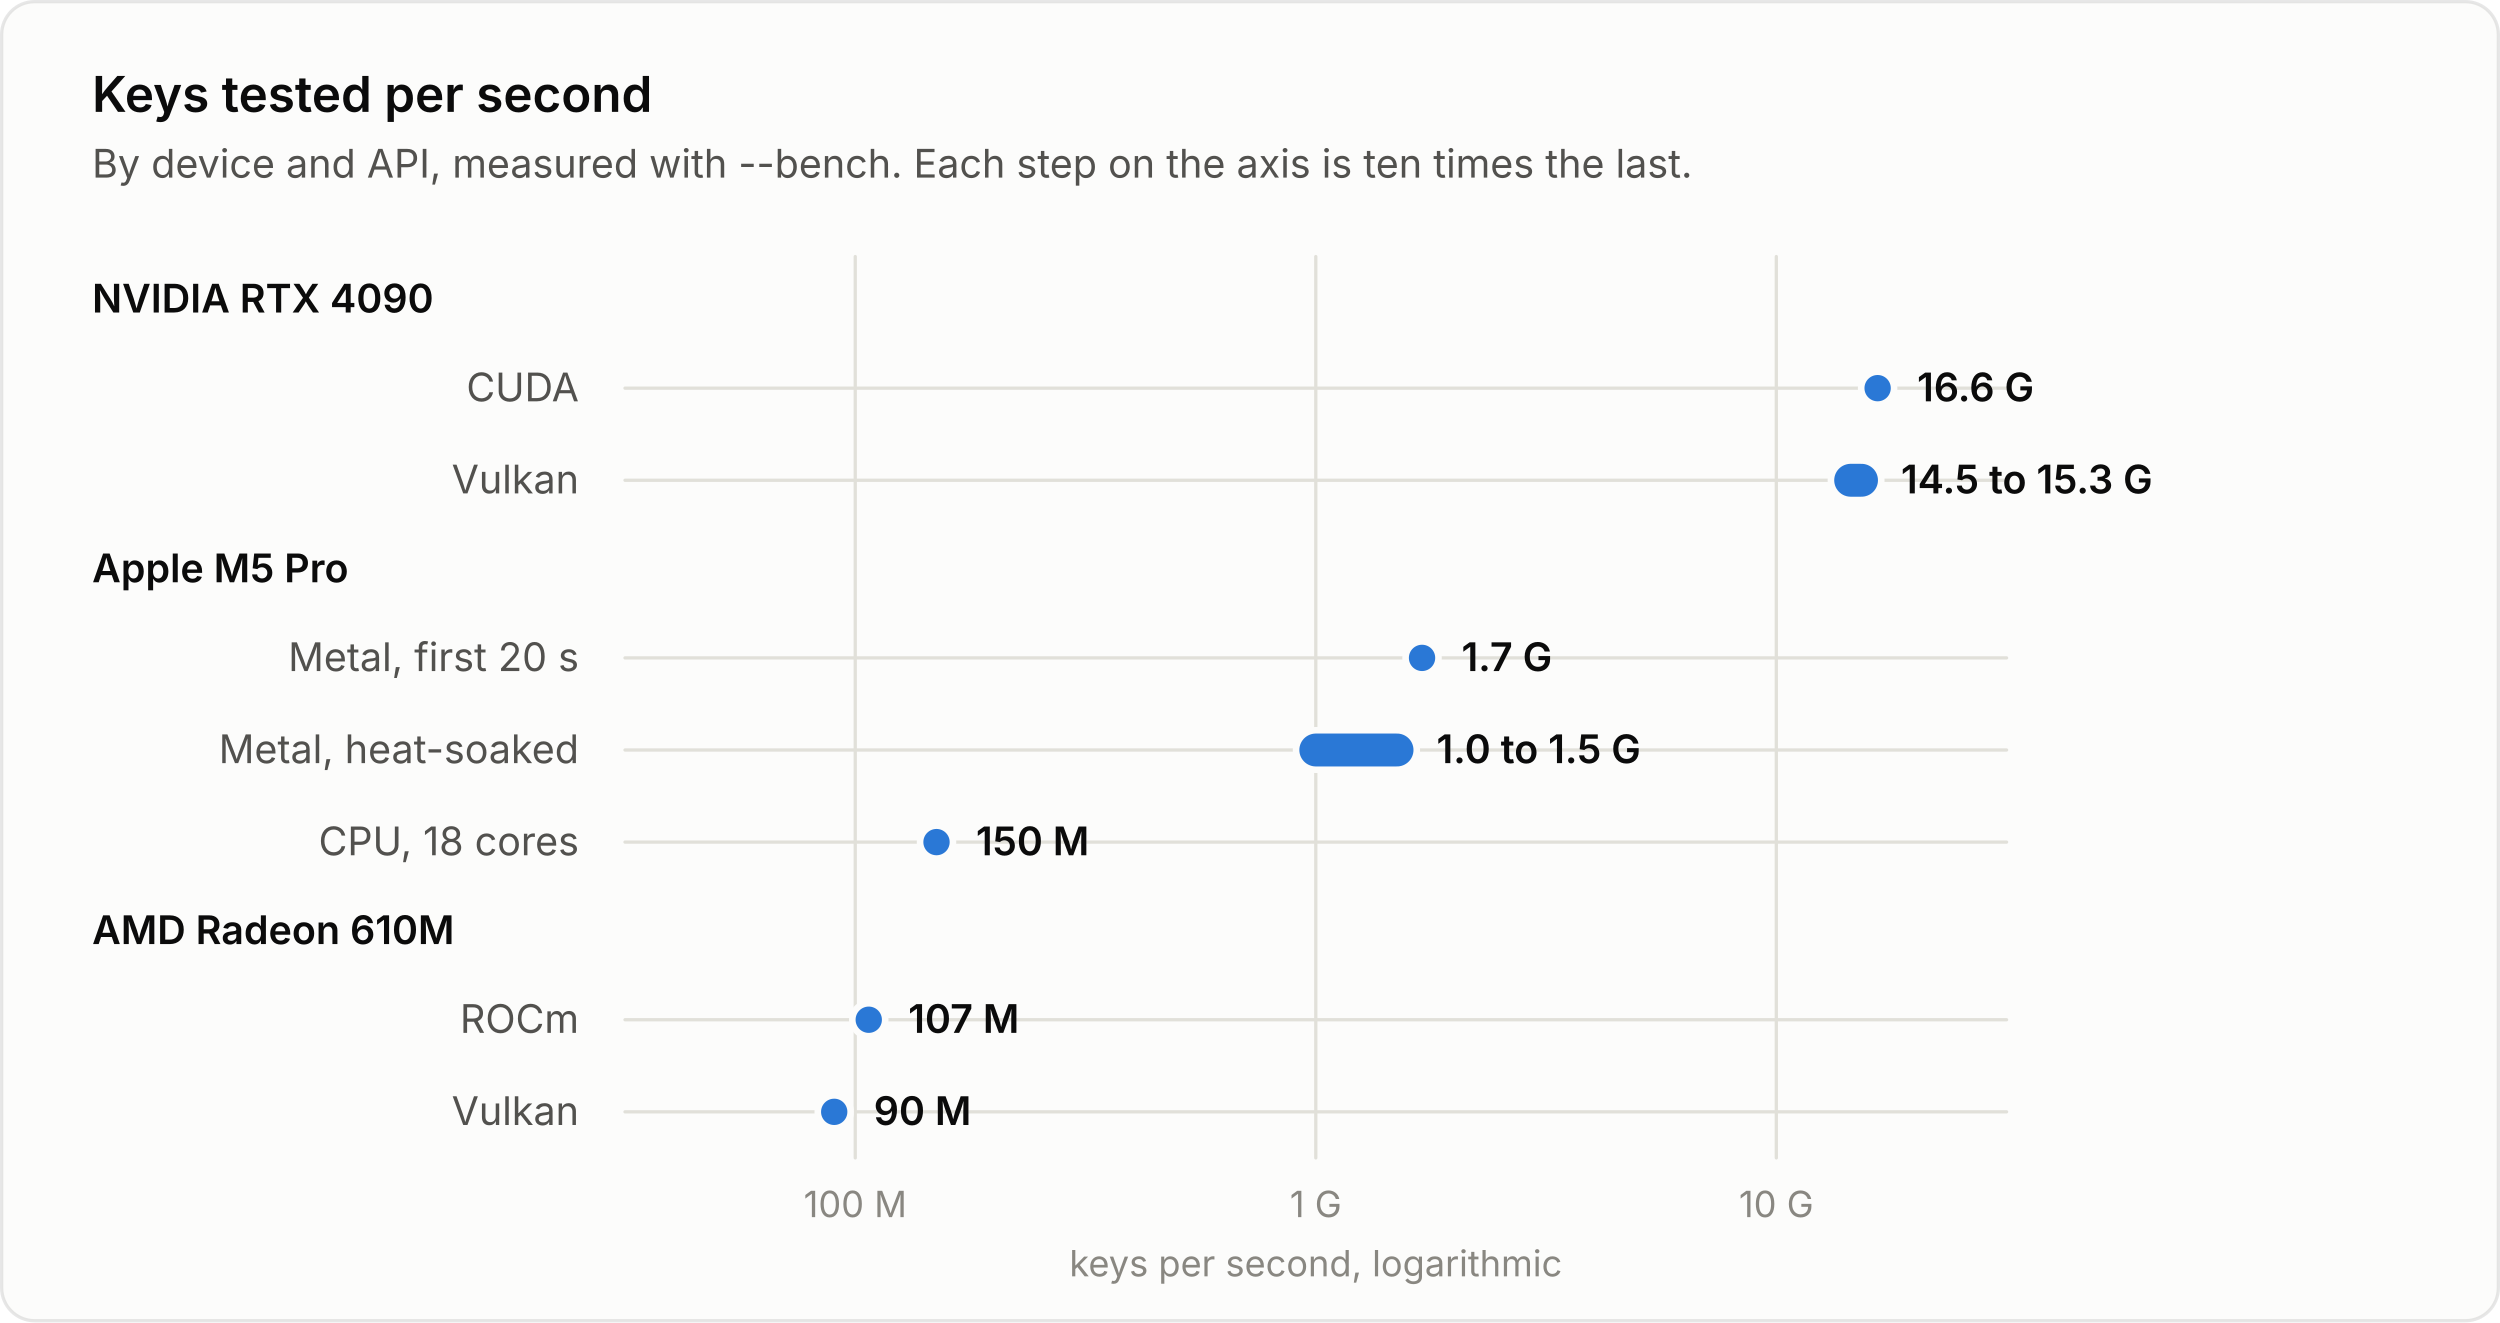
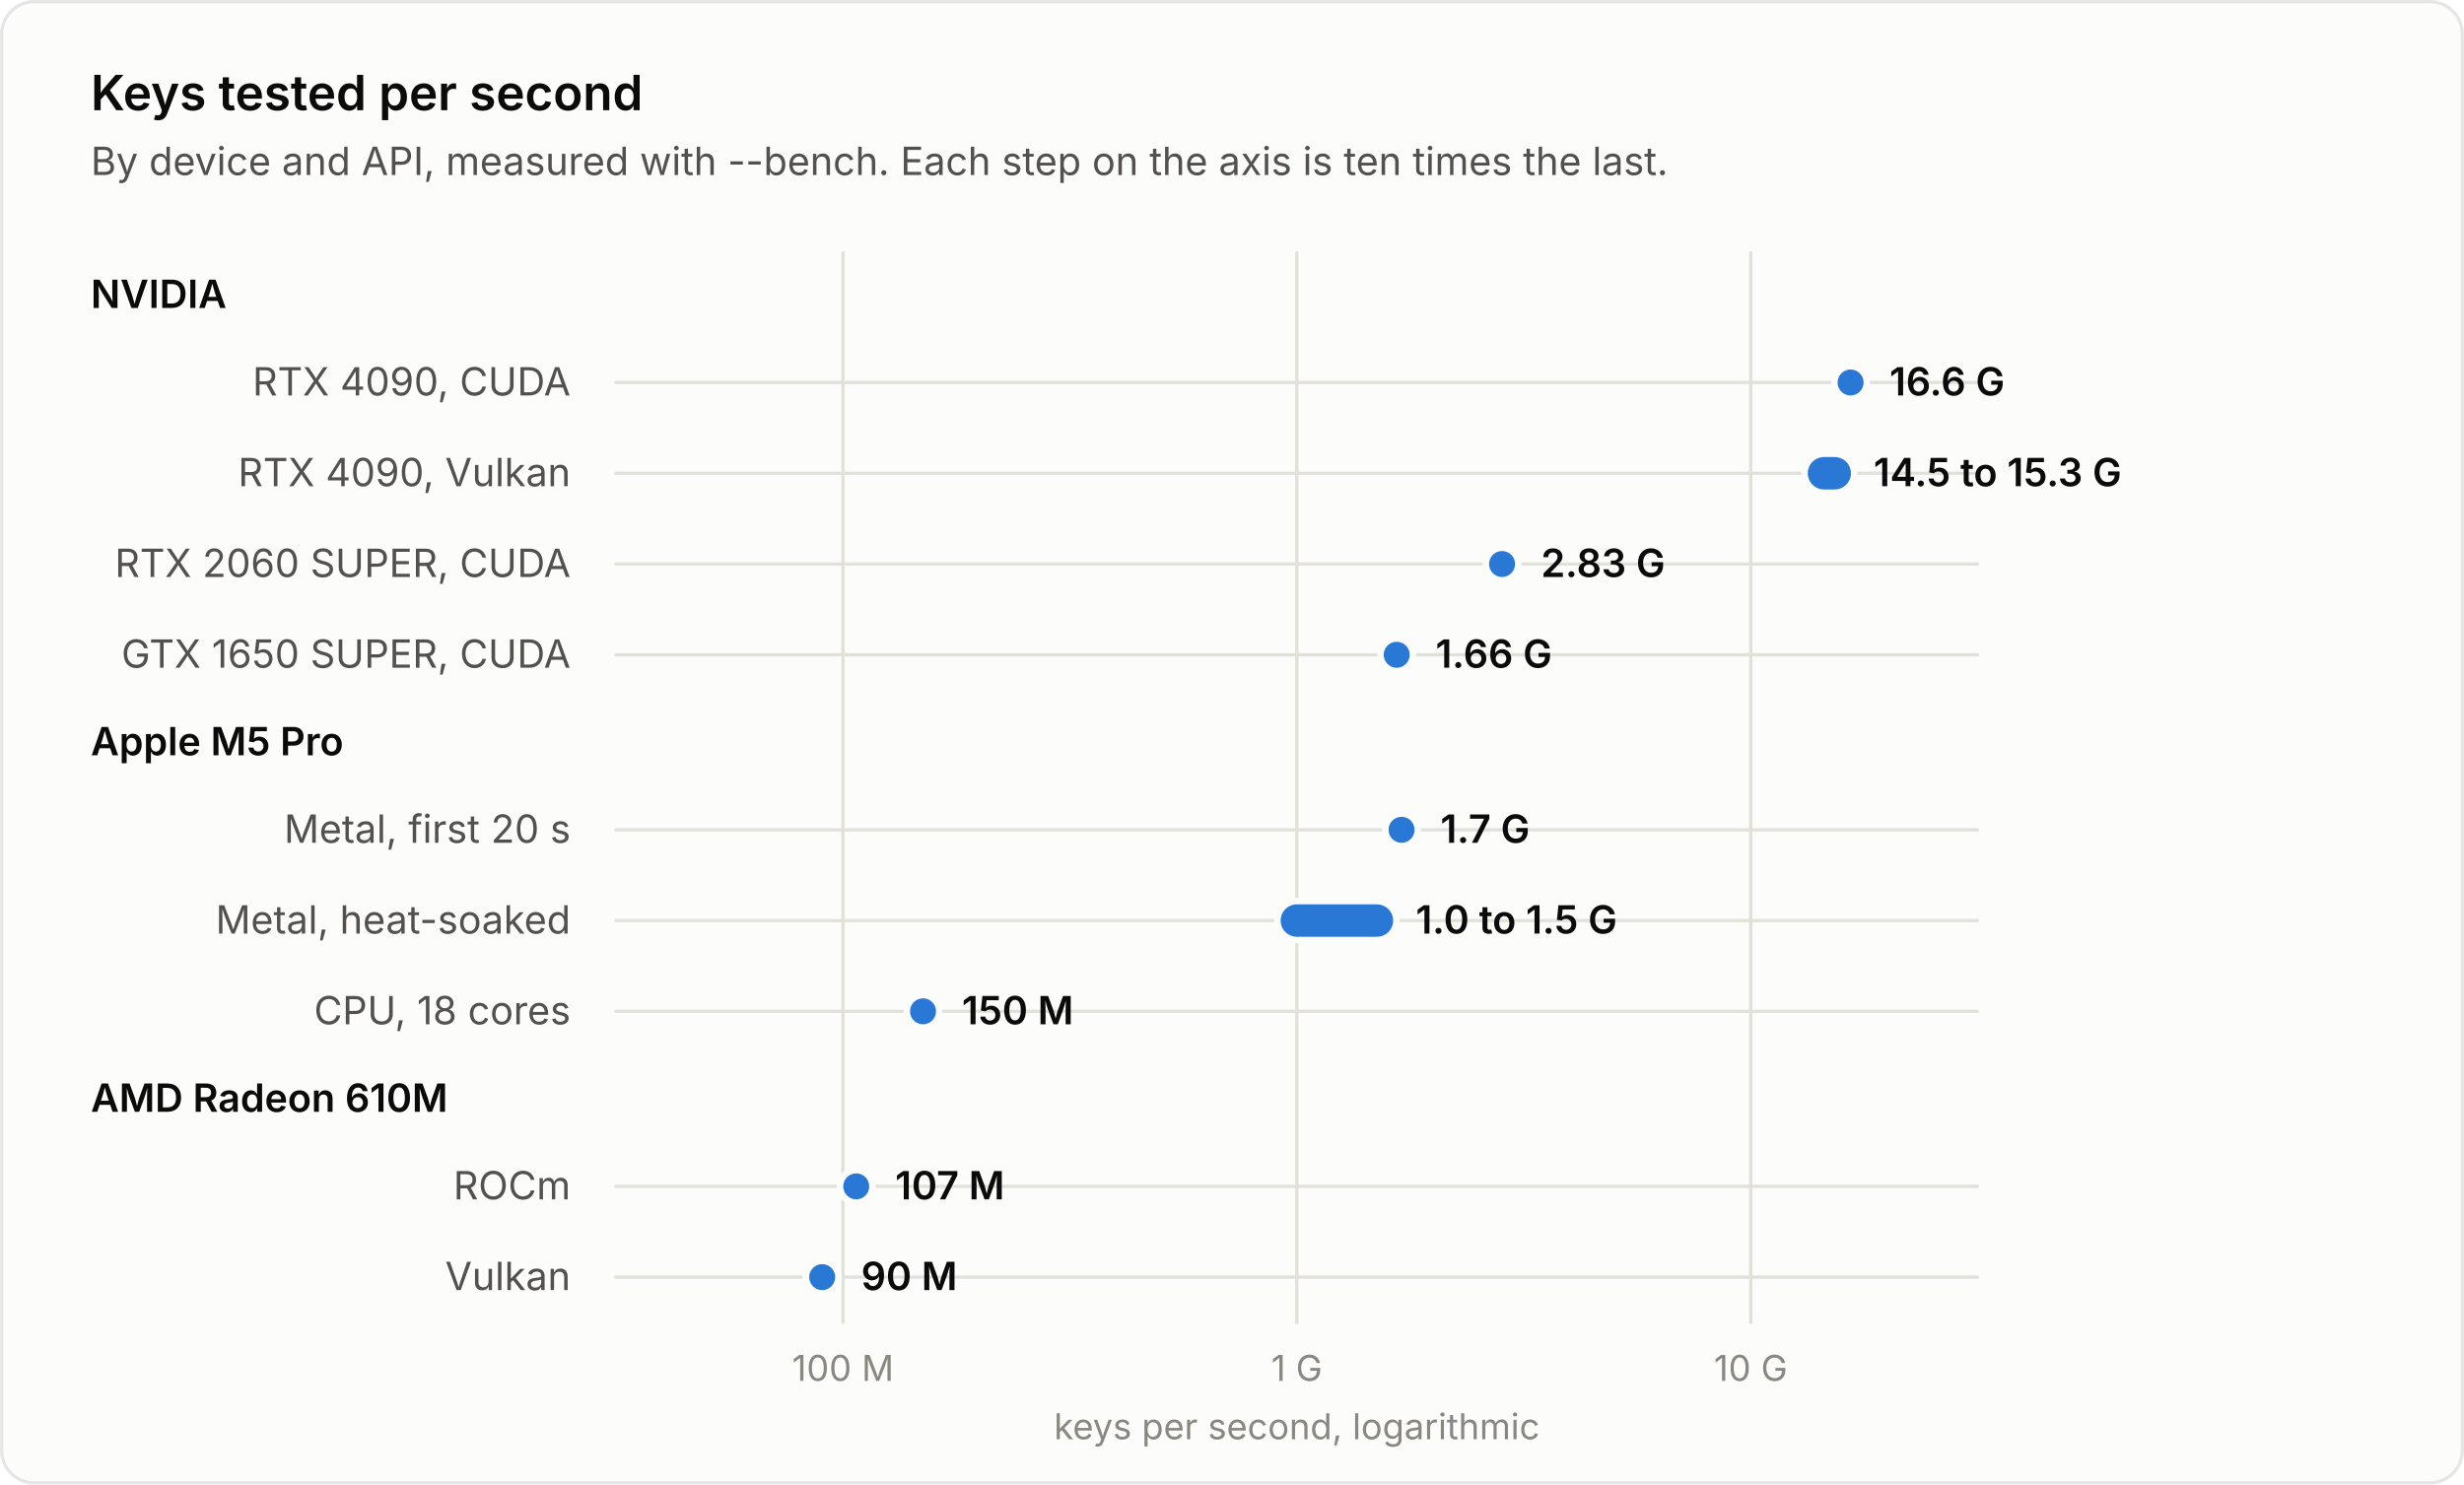
- <svg xmlns="http://www.w3.org/2000/svg" width="760" height="402" viewBox="0 0 760 402" font-family="system-ui, -apple-system, &quot;Segoe UI&quot;, sans-serif" role="img" aria-label="Keys tested per second by device and API">
-   <rect x="0.5" y="0.5" width="759.0" height="401.0" rx="10" fill="#fcfcfb" stroke="rgba(11,11,11,0.10)" />
+ <svg xmlns="http://www.w3.org/2000/svg" width="760" height="458" viewBox="0 0 760 458" font-family="system-ui, -apple-system, &quot;Segoe UI&quot;, sans-serif" role="img" aria-label="Keys tested per second by device and API">
+   <rect x="0.5" y="0.5" width="759.0" height="457.0" rx="10" fill="#fcfcfb" stroke="rgba(11,11,11,0.10)" />
  <text x="28.0" y="34.0" font-size="15" font-weight="600" text-anchor="start" fill="#0b0b0b">Keys tested per second</text>
  <text x="28.0" y="54.0" font-size="12" font-weight="400" text-anchor="start" fill="#52514e">By device and API, measured with --bench. Each step on the axis is ten times the last.</text>
-   <line x1="260.0" y1="78.0" x2="260.0" y2="352.0" stroke="#e1e0d9" stroke-width="1" stroke-linecap="round" />
-   <text x="260.0" y="370.0" font-size="11" font-weight="400" text-anchor="middle" fill="#898781">100 M</text>
-   <line x1="400.0" y1="78.0" x2="400.0" y2="352.0" stroke="#e1e0d9" stroke-width="1" stroke-linecap="round" />
-   <text x="400.0" y="370.0" font-size="11" font-weight="400" text-anchor="middle" fill="#898781">1 G</text>
-   <line x1="540.0" y1="78.0" x2="540.0" y2="352.0" stroke="#e1e0d9" stroke-width="1" stroke-linecap="round" />
-   <text x="540.0" y="370.0" font-size="11" font-weight="400" text-anchor="middle" fill="#898781">10 G</text>
-   <text x="400.0" y="388.0" font-size="11" font-weight="400" text-anchor="middle" fill="#898781">keys per second, logarithmic</text>
-   <text x="28.0" y="95.0" font-size="12" font-weight="600" text-anchor="start" fill="#0b0b0b">NVIDIA RTX 4090</text>
-   <text x="176.0" y="122.0" font-size="12" font-weight="400" text-anchor="end" fill="#52514e">CUDA</text>
+   <line x1="260.0" y1="78.0" x2="260.0" y2="408.0" stroke="#e1e0d9" stroke-width="1" stroke-linecap="round" />
+   <text x="260.0" y="426.0" font-size="11" font-weight="400" text-anchor="middle" fill="#898781">100 M</text>
+   <line x1="400.0" y1="78.0" x2="400.0" y2="408.0" stroke="#e1e0d9" stroke-width="1" stroke-linecap="round" />
+   <text x="400.0" y="426.0" font-size="11" font-weight="400" text-anchor="middle" fill="#898781">1 G</text>
+   <line x1="540.0" y1="78.0" x2="540.0" y2="408.0" stroke="#e1e0d9" stroke-width="1" stroke-linecap="round" />
+   <text x="540.0" y="426.0" font-size="11" font-weight="400" text-anchor="middle" fill="#898781">10 G</text>
+   <text x="400.0" y="444.0" font-size="11" font-weight="400" text-anchor="middle" fill="#898781">keys per second, logarithmic</text>
+   <text x="28.0" y="95.0" font-size="12" font-weight="600" text-anchor="start" fill="#0b0b0b">NVIDIA</text>
+   <text x="176.0" y="122.0" font-size="12" font-weight="400" text-anchor="end" fill="#52514e">RTX 4090, CUDA</text>
  <line x1="190.0" y1="118.0" x2="610.0" y2="118.0" stroke="#e1e0d9" stroke-width="1" stroke-linecap="round" />
  <circle cx="570.8" cy="118.0" r="5" fill="#2a78d6" stroke="#fcfcfb" stroke-width="2" />
  <text x="582.8" y="122.0" font-size="12" font-weight="600" text-anchor="start" fill="#0b0b0b">16.6 G</text>
-   <text x="176.0" y="150.0" font-size="12" font-weight="400" text-anchor="end" fill="#52514e">Vulkan</text>
+   <text x="176.0" y="150.0" font-size="12" font-weight="400" text-anchor="end" fill="#52514e">RTX 4090, Vulkan</text>
  <line x1="190.0" y1="146.0" x2="610.0" y2="146.0" stroke="#e1e0d9" stroke-width="1" stroke-linecap="round" />
  <line x1="562.6" y1="146.0" x2="565.9" y2="146.0" stroke="#fcfcfb" stroke-width="14" stroke-linecap="round" />
  <line x1="562.6" y1="146.0" x2="565.9" y2="146.0" stroke="#2a78d6" stroke-width="10" stroke-linecap="round" />
  <text x="577.9" y="150.0" font-size="12" font-weight="600" text-anchor="start" fill="#0b0b0b">14.5 to 15.3 G</text>
-   <text x="28.0" y="177.0" font-size="12" font-weight="600" text-anchor="start" fill="#0b0b0b">Apple M5 Pro</text>
-   <text x="176.0" y="204.0" font-size="12" font-weight="400" text-anchor="end" fill="#52514e">Metal, first 20 s</text>
-   <line x1="190.0" y1="200.0" x2="610.0" y2="200.0" stroke="#e1e0d9" stroke-width="1" stroke-linecap="round" />
-   <circle cx="432.3" cy="200.0" r="5" fill="#2a78d6" stroke="#fcfcfb" stroke-width="2" />
-   <text x="444.3" y="204.0" font-size="12" font-weight="600" text-anchor="start" fill="#0b0b0b">1.7 G</text>
-   <text x="176.0" y="232.0" font-size="12" font-weight="400" text-anchor="end" fill="#52514e">Metal, heat-soaked</text>
-   <line x1="190.0" y1="228.0" x2="610.0" y2="228.0" stroke="#e1e0d9" stroke-width="1" stroke-linecap="round" />
-   <line x1="400.0" y1="228.0" x2="424.7" y2="228.0" stroke="#fcfcfb" stroke-width="14" stroke-linecap="round" />
-   <line x1="400.0" y1="228.0" x2="424.7" y2="228.0" stroke="#2a78d6" stroke-width="10" stroke-linecap="round" />
-   <text x="436.7" y="232.0" font-size="12" font-weight="600" text-anchor="start" fill="#0b0b0b">1.0 to 1.5 G</text>
-   <text x="176.0" y="260.0" font-size="12" font-weight="400" text-anchor="end" fill="#52514e">CPU, 18 cores</text>
+   <text x="176.0" y="178.0" font-size="12" font-weight="400" text-anchor="end" fill="#52514e">RTX 2060 SUPER, CUDA</text>
+   <line x1="190.0" y1="174.0" x2="610.0" y2="174.0" stroke="#e1e0d9" stroke-width="1" stroke-linecap="round" />
+   <circle cx="463.3" cy="174.0" r="5" fill="#2a78d6" stroke="#fcfcfb" stroke-width="2" />
+   <text x="475.3" y="178.0" font-size="12" font-weight="600" text-anchor="start" fill="#0b0b0b">2.83 G</text>
+   <text x="176.0" y="206.0" font-size="12" font-weight="400" text-anchor="end" fill="#52514e">GTX 1650 SUPER, CUDA</text>
+   <line x1="190.0" y1="202.0" x2="610.0" y2="202.0" stroke="#e1e0d9" stroke-width="1" stroke-linecap="round" />
+   <circle cx="430.8" cy="202.0" r="5" fill="#2a78d6" stroke="#fcfcfb" stroke-width="2" />
+   <text x="442.8" y="206.0" font-size="12" font-weight="600" text-anchor="start" fill="#0b0b0b">1.66 G</text>
+   <text x="28.0" y="233.0" font-size="12" font-weight="600" text-anchor="start" fill="#0b0b0b">Apple M5 Pro</text>
+   <text x="176.0" y="260.0" font-size="12" font-weight="400" text-anchor="end" fill="#52514e">Metal, first 20 s</text>
  <line x1="190.0" y1="256.0" x2="610.0" y2="256.0" stroke="#e1e0d9" stroke-width="1" stroke-linecap="round" />
-   <circle cx="284.7" cy="256.0" r="5" fill="#2a78d6" stroke="#fcfcfb" stroke-width="2" />
-   <text x="296.7" y="260.0" font-size="12" font-weight="600" text-anchor="start" fill="#0b0b0b">150 M</text>
-   <text x="28.0" y="287.0" font-size="12" font-weight="600" text-anchor="start" fill="#0b0b0b">AMD Radeon 610M</text>
-   <text x="176.0" y="314.0" font-size="12" font-weight="400" text-anchor="end" fill="#52514e">ROCm</text>
-   <line x1="190.0" y1="310.0" x2="610.0" y2="310.0" stroke="#e1e0d9" stroke-width="1" stroke-linecap="round" />
-   <circle cx="264.1" cy="310.0" r="5" fill="#2a78d6" stroke="#fcfcfb" stroke-width="2" />
-   <text x="276.1" y="314.0" font-size="12" font-weight="600" text-anchor="start" fill="#0b0b0b">107 M</text>
-   <text x="176.0" y="342.0" font-size="12" font-weight="400" text-anchor="end" fill="#52514e">Vulkan</text>
-   <line x1="190.0" y1="338.0" x2="610.0" y2="338.0" stroke="#e1e0d9" stroke-width="1" stroke-linecap="round" />
-   <circle cx="253.6" cy="338.0" r="5" fill="#2a78d6" stroke="#fcfcfb" stroke-width="2" />
-   <text x="265.6" y="342.0" font-size="12" font-weight="600" text-anchor="start" fill="#0b0b0b">90 M</text>
+   <circle cx="432.3" cy="256.0" r="5" fill="#2a78d6" stroke="#fcfcfb" stroke-width="2" />
+   <text x="444.3" y="260.0" font-size="12" font-weight="600" text-anchor="start" fill="#0b0b0b">1.7 G</text>
+   <text x="176.0" y="288.0" font-size="12" font-weight="400" text-anchor="end" fill="#52514e">Metal, heat-soaked</text>
+   <line x1="190.0" y1="284.0" x2="610.0" y2="284.0" stroke="#e1e0d9" stroke-width="1" stroke-linecap="round" />
+   <line x1="400.0" y1="284.0" x2="424.7" y2="284.0" stroke="#fcfcfb" stroke-width="14" stroke-linecap="round" />
+   <line x1="400.0" y1="284.0" x2="424.7" y2="284.0" stroke="#2a78d6" stroke-width="10" stroke-linecap="round" />
+   <text x="436.7" y="288.0" font-size="12" font-weight="600" text-anchor="start" fill="#0b0b0b">1.0 to 1.5 G</text>
+   <text x="176.0" y="316.0" font-size="12" font-weight="400" text-anchor="end" fill="#52514e">CPU, 18 cores</text>
+   <line x1="190.0" y1="312.0" x2="610.0" y2="312.0" stroke="#e1e0d9" stroke-width="1" stroke-linecap="round" />
+   <circle cx="284.7" cy="312.0" r="5" fill="#2a78d6" stroke="#fcfcfb" stroke-width="2" />
+   <text x="296.7" y="316.0" font-size="12" font-weight="600" text-anchor="start" fill="#0b0b0b">150 M</text>
+   <text x="28.0" y="343.0" font-size="12" font-weight="600" text-anchor="start" fill="#0b0b0b">AMD Radeon 610M</text>
+   <text x="176.0" y="370.0" font-size="12" font-weight="400" text-anchor="end" fill="#52514e">ROCm</text>
+   <line x1="190.0" y1="366.0" x2="610.0" y2="366.0" stroke="#e1e0d9" stroke-width="1" stroke-linecap="round" />
+   <circle cx="264.1" cy="366.0" r="5" fill="#2a78d6" stroke="#fcfcfb" stroke-width="2" />
+   <text x="276.1" y="370.0" font-size="12" font-weight="600" text-anchor="start" fill="#0b0b0b">107 M</text>
+   <text x="176.0" y="398.0" font-size="12" font-weight="400" text-anchor="end" fill="#52514e">Vulkan</text>
+   <line x1="190.0" y1="394.0" x2="610.0" y2="394.0" stroke="#e1e0d9" stroke-width="1" stroke-linecap="round" />
+   <circle cx="253.6" cy="394.0" r="5" fill="#2a78d6" stroke="#fcfcfb" stroke-width="2" />
+   <text x="265.6" y="398.0" font-size="12" font-weight="600" text-anchor="start" fill="#0b0b0b">90 M</text>
</svg>
